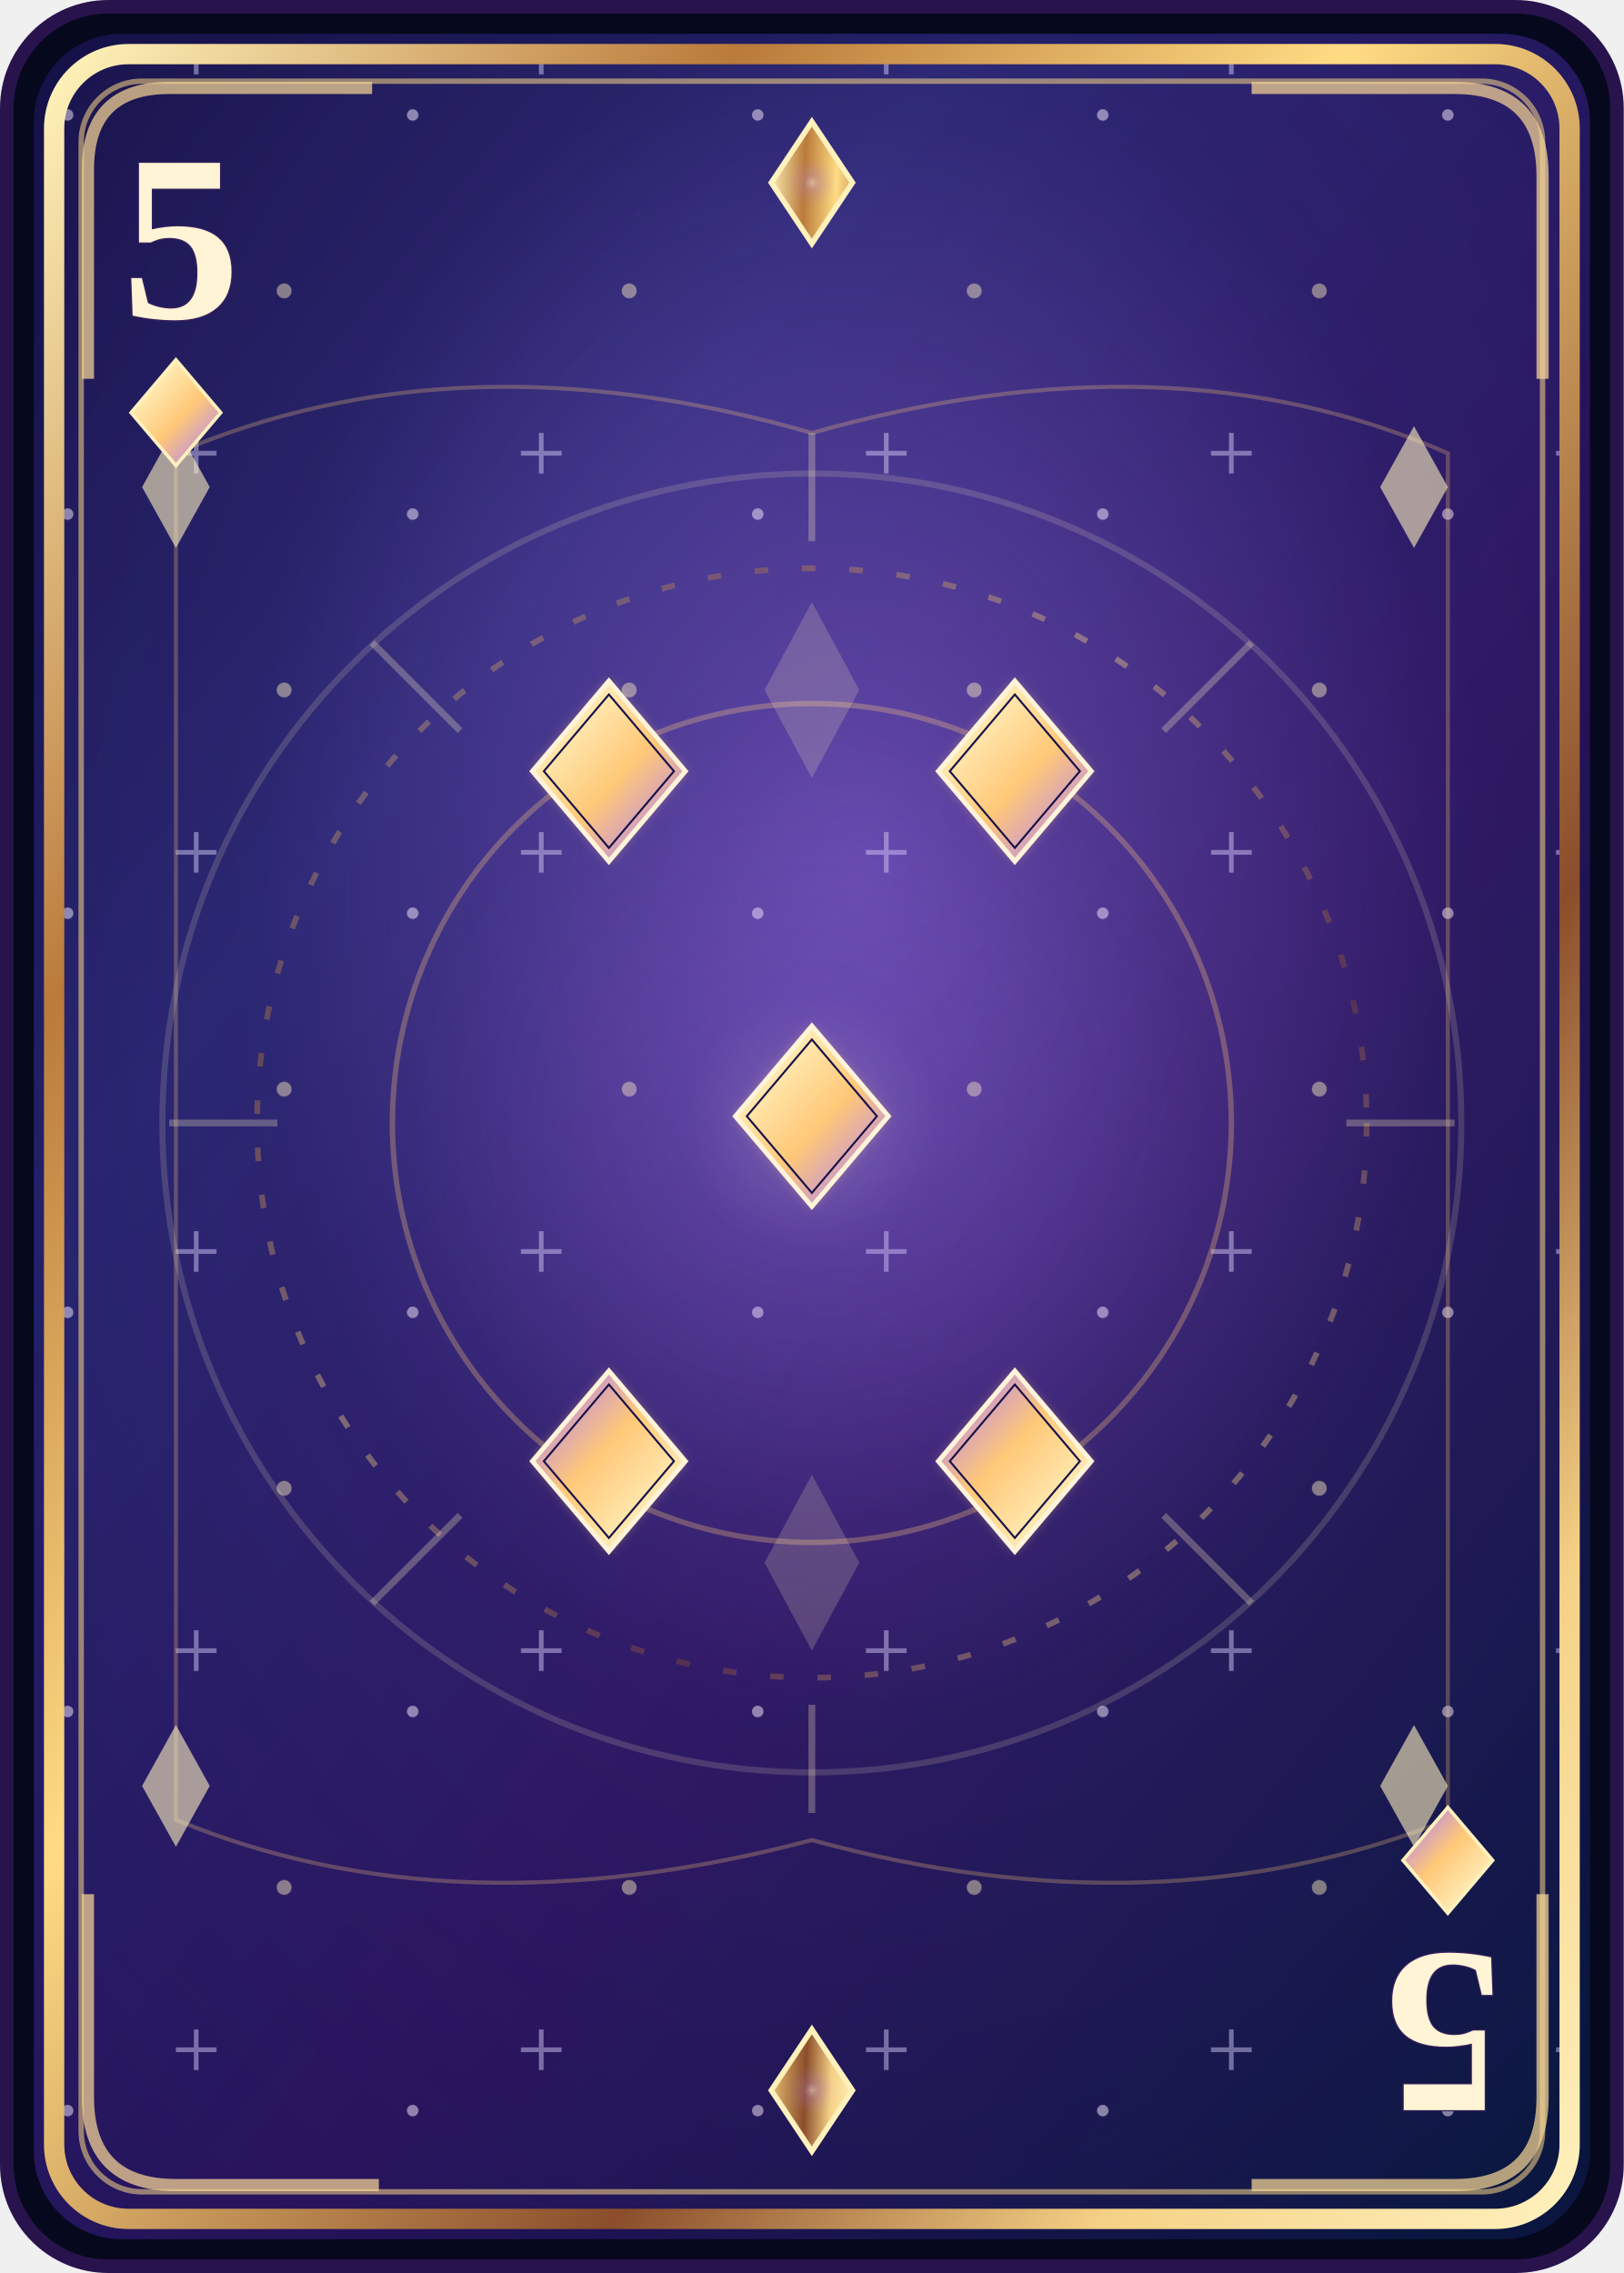
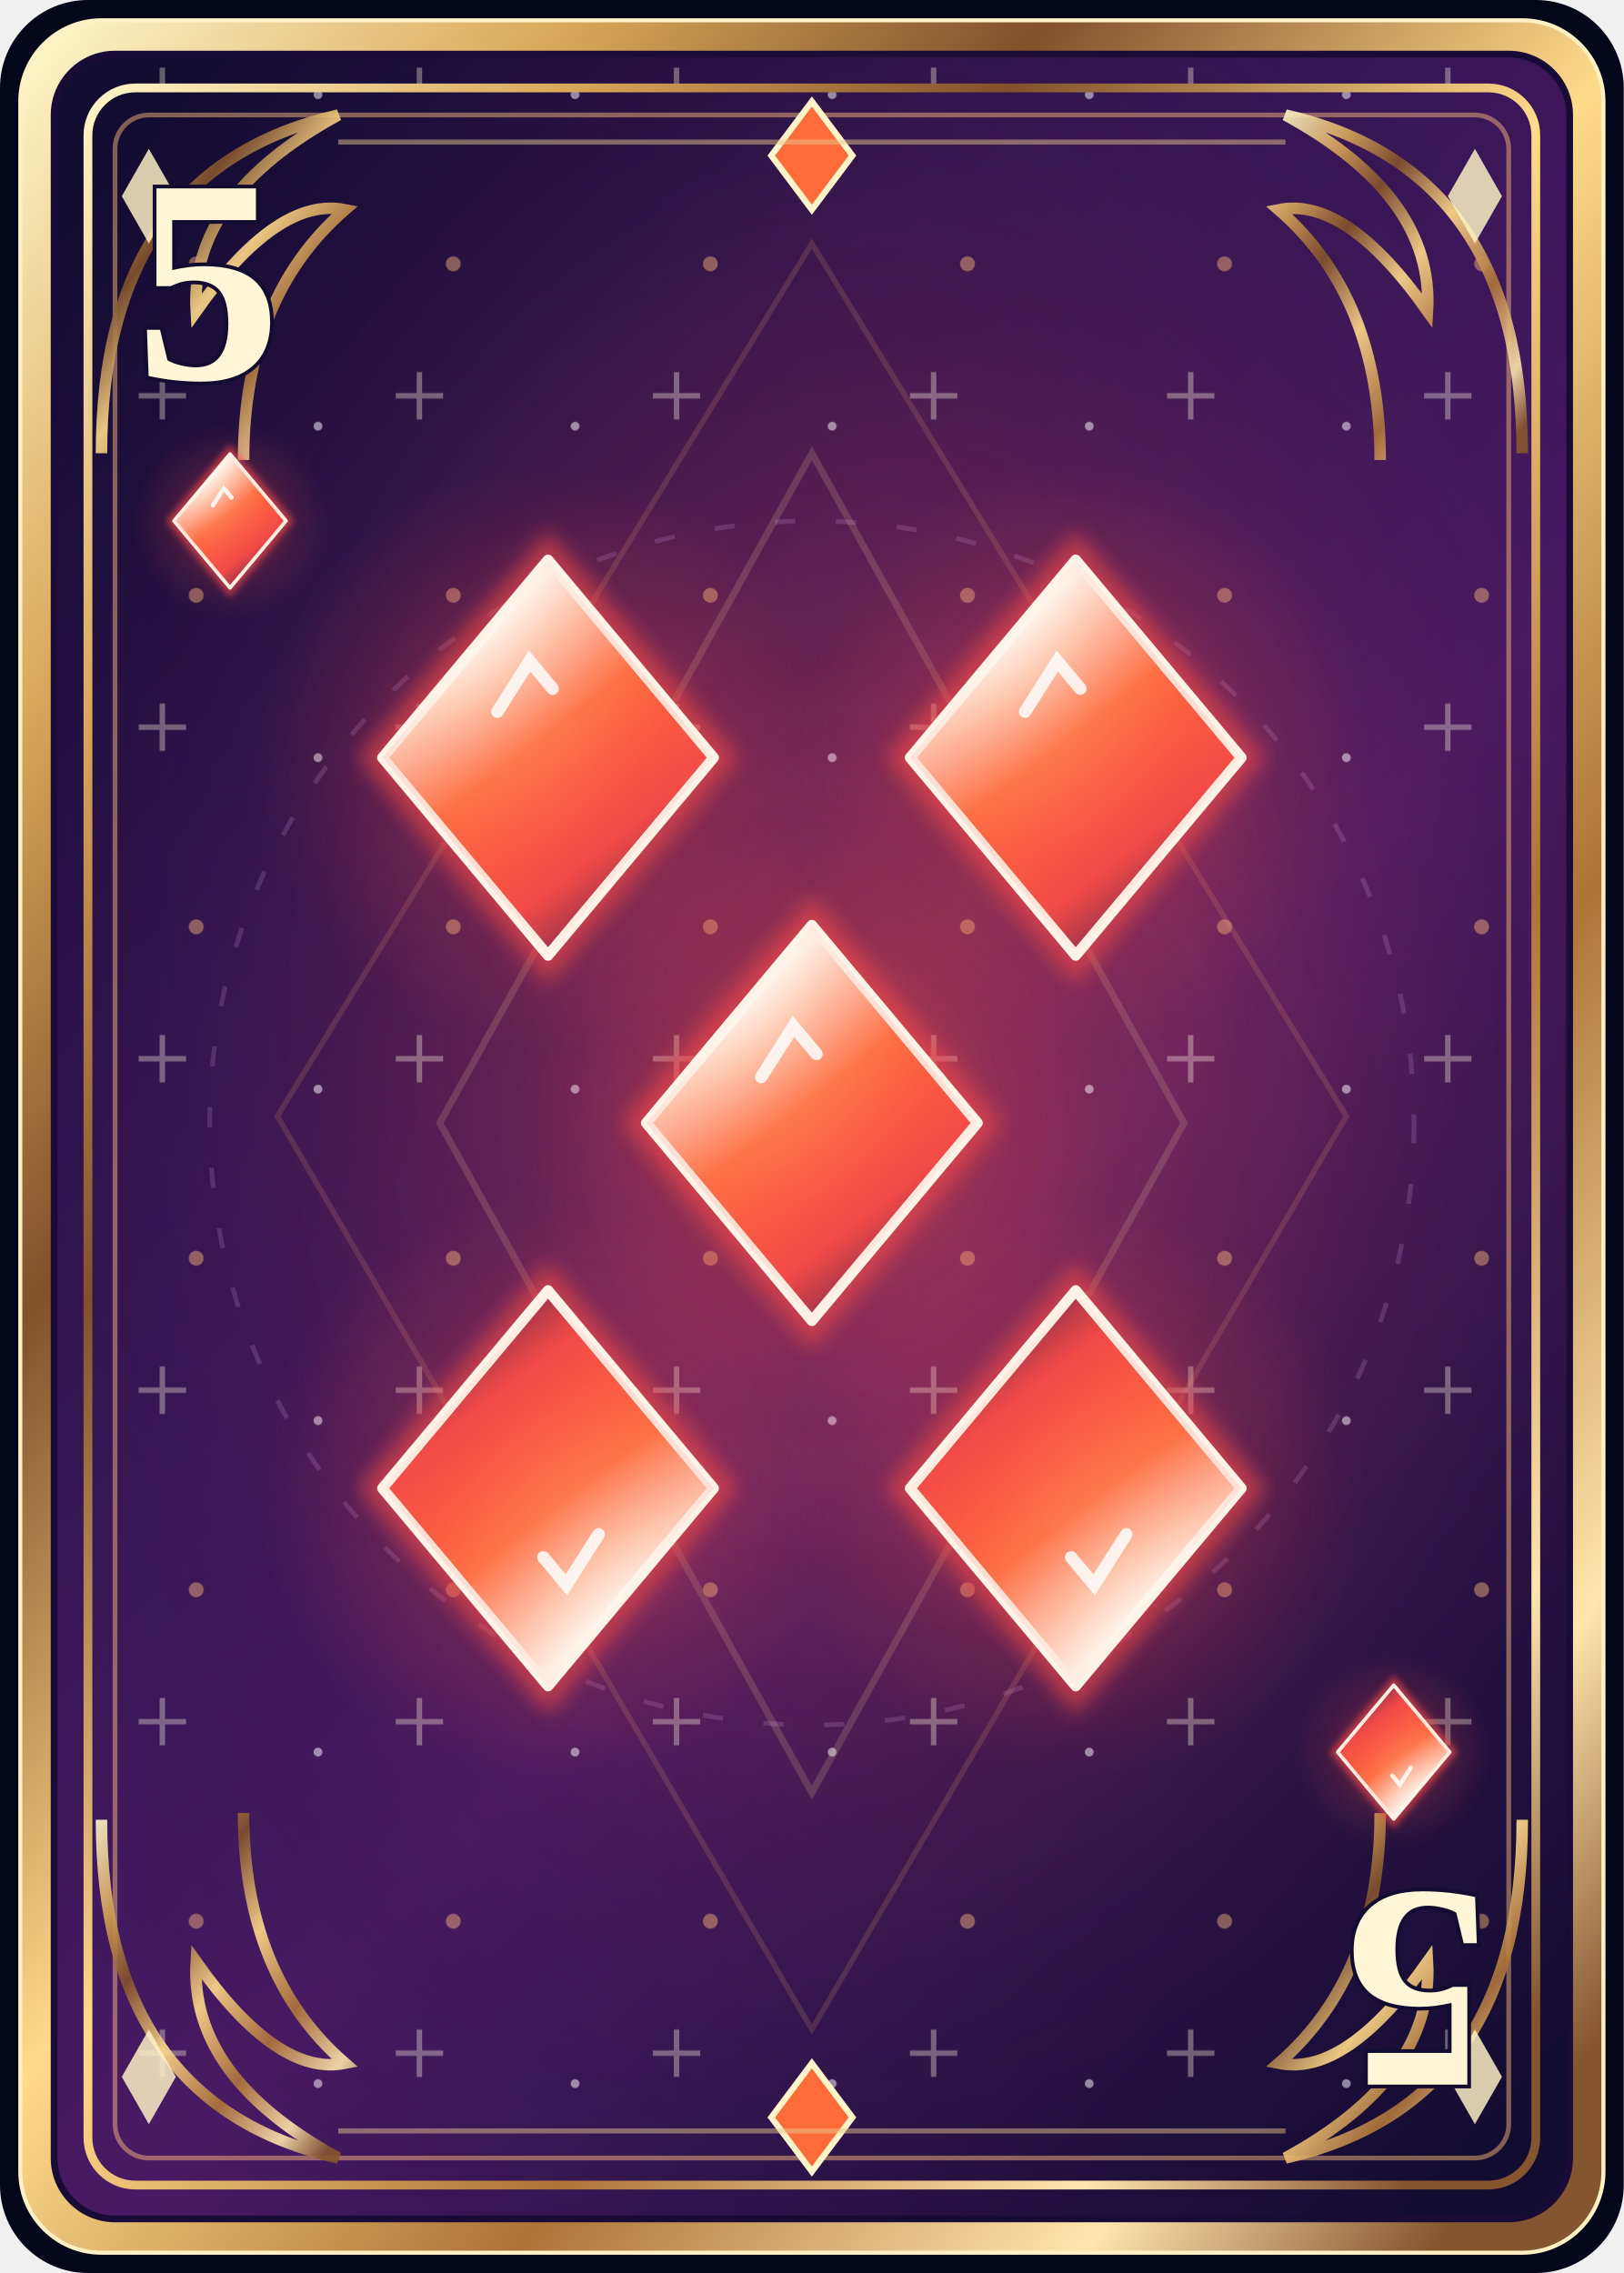
- <svg xmlns="http://www.w3.org/2000/svg" viewBox="0 0 240 336" width="240" height="336" role="img" aria-label="5 of Diamonds — Mystic Royale" data-card="D-5" data-rank="5" data-suit="D" data-theme="mystic-royale">
+ <svg xmlns="http://www.w3.org/2000/svg" viewBox="0 0 240 336" width="240" height="336" role="img" aria-label="5 of Diamonds — Mystic Royale Cinematic" data-theme="mystic-royale-cinematic" data-rank="5" data-suit="D" data-card="D-5">
  <defs>
-     <linearGradient id="paper" x1="0" y1="0" x2=".9" y2="1">
-       <stop stop-color="#151046" />
-       <stop offset=".30" stop-color="#222169" />
-       <stop offset=".63" stop-color="#26125a" />
-       <stop offset="1" stop-color="#0a1640" />
+     <linearGradient id="velvet" x1=".1" y1="0" x2=".9" y2="1">
+       <stop stop-color="#130c31" />
+       <stop offset=".25" stop-color="#30134f" />
+       <stop offset=".59" stop-color="#491a63" />
+       <stop offset="1" stop-color="#130c31" />
    </linearGradient>
-     <radialGradient id="nebula" cx=".53" cy=".38" r=".8">
-       <stop stop-color="#ac7cfc" stop-opacity=".48" />
-       <stop offset=".5" stop-color="#ac7cfc" stop-opacity=".07" />
-       <stop offset="1" stop-color="#ac7cfc" stop-opacity="0" />
+     <radialGradient id="aura" cx=".54" cy=".45" r=".68">
+       <stop stop-color="#f34b47" stop-opacity=".37" />
+       <stop offset=".33" stop-color="#f34b47" stop-opacity=".19" />
+       <stop offset=".8" stop-color="#130c31" stop-opacity=".06" />
+       <stop offset="1" stop-color="#130c31" stop-opacity="0" />
    </radialGradient>
-     <linearGradient id="gilt" x1="0" y1="0" x2="1" y2="1">
-       <stop stop-color="#fff3bb" />
-       <stop offset=".22" stop-color="#ba7a3a" />
-       <stop offset=".42" stop-color="#ffdc84" />
-       <stop offset=".69" stop-color="#8b4d2b" />
-       <stop offset=".85" stop-color="#f5d185" />
-       <stop offset="1" stop-color="#fff0bc" />
+     <linearGradient id="gold" x1="0" y1="0" x2=".9" y2="1">
+       <stop stop-color="#fff8cb" />
+       <stop offset=".17" stop-color="#d9a75a" />
+       <stop offset=".32" stop-color="#80512b" />
+       <stop offset=".51" stop-color="#ffdb8b" />
+       <stop offset=".71" stop-color="#ad7339" />
+       <stop offset=".89" stop-color="#ffe6ae" />
+       <stop offset="1" stop-color="#85552f" />
    </linearGradient>
-     <linearGradient id="pipFill" x1="0" y1="0" x2=".9" y2="1">
-       <stop stop-color="#fef8ff" />
-       <stop offset=".19" stop-color="#fff1be" />
-       <stop offset=".58" stop-color="#ffc878" />
-       <stop offset="1" stop-color="#ac7cfc" />
+     <linearGradient id="gem" x1=".21" y1="0" x2=".86" y2="1">
+       <stop stop-color="#fff" stop-opacity=".99" />
+       <stop offset=".16" stop-color="#fff3e7" />
+       <stop offset=".44" stop-color="#ff6c3a" />
+       <stop offset=".72" stop-color="#f34b47" />
+       <stop offset="1" stop-color="#30134f" />
    </linearGradient>
-     <radialGradient id="orb">
-       <stop stop-color="#f9ebff" stop-opacity=".7" />
-       <stop offset=".33" stop-color="#ac7cfc" stop-opacity=".33" />
-       <stop offset="1" stop-color="#ac7cfc" stop-opacity="0" />
+     <radialGradient id="gemshine" cx=".25" cy=".14" r=".92">
+       <stop stop-color="#ffffff" stop-opacity=".91" />
+       <stop offset=".21" stop-color="#fff3e7" stop-opacity=".46" />
+       <stop offset=".72" stop-color="#f34b47" stop-opacity=".23" />
+       <stop offset="1" stop-color="#f34b47" stop-opacity="0" />
    </radialGradient>
-     <linearGradient id="silk" x1="0" y1="0" x2="1" y2="1">
-       <stop stop-color="#fff1be" />
-       <stop offset=".25" stop-color="#222169" />
-       <stop offset=".6" stop-color="#0a1640" />
-       <stop offset="1" stop-color="#ac7cfc" />
-     </linearGradient>
-     <linearGradient id="face" x1=".27" y1="0" x2=".8" y2="1">
-       <stop stop-color="#ffe8bf" />
-       <stop offset=".37" stop-color="#d49c87" />
-       <stop offset="1" stop-color="#795069" />
-     </linearGradient>
-     <filter id="halo" x="-80%" y="-80%" width="260%" height="260%">
-       <feGaussianBlur stdDeviation="2.6" />
+     <radialGradient id="halo" cx=".5" cy=".5" r=".5">
+       <stop stop-color="#f34b47" stop-opacity=".75" />
+       <stop offset=".65" stop-color="#f34b47" stop-opacity=".21" />
+       <stop offset="1" stop-color="#f34b47" stop-opacity="0" />
+     </radialGradient>
+     <filter id="blur">
+       <feGaussianBlur stdDeviation="5" />
    </filter>
-     <pattern id="stars" width="51" height="59" patternUnits="userSpaceOnUse">
-       <circle cx="10" cy="17" r=".85" fill="#f9edff" opacity=".5" />
-       <circle cx="42" cy="43" r="1.1" fill="#fff1be" opacity=".45" />
-       <path d="M29 5v6m-3-3h6" stroke="#ddd6ff" stroke-width=".7" opacity=".45" />
+     <filter id="soft">
+       <feGaussianBlur stdDeviation="2.2" />
+     </filter>
+     <pattern id="stars" width="38" height="49" patternUnits="userSpaceOnUse">
+       <circle cx="9" cy="14" r=".65" fill="#faf8ff" opacity=".52" />
+       <circle cx="29" cy="39" r="1.1" fill="#ffbf7d" opacity=".44" />
+       <path d="M24 6v7m-3.5-3.5h7" stroke="#fff7e4" stroke-width=".8" opacity=".35" />
    </pattern>
-     <path id="glyph" d="M0 -46 L39 0 L0 46 L-39 0Z" />
+     <path id="suit" d="M0 -43 L36 0 L0 43 L-36 0Z" />
+     <clipPath id="portraitClip">
+       <path d="M53 107Q120 60 187 107V226Q120 267 53 226Z" />
+     </clipPath>
  </defs>
-   <rect x="1" y="1" width="238" height="334" rx="15" fill="#06091d" stroke="#29134d" stroke-width="2" />
-   <rect x="5" y="5" width="230" height="326" rx="13" fill="url(#paper)" />
-   <rect x="8" y="8" width="224" height="320" rx="11" fill="url(#nebula)" />
-   <rect x="8" y="8" width="224" height="320" rx="11" fill="url(#stars)" />
-   <path d="M26 67Q68 49 120 64Q173 49 214 67V269Q171 286 120 272Q67 286 26 269Z" fill="none" stroke="#ffc878" stroke-width=".6" opacity=".27" />
-   <circle cx="120" cy="166" r="96" fill="none" stroke="#fff1be" stroke-width=".9" opacity=".16" />
-   <circle cx="120" cy="166" r="82" fill="none" stroke="url(#gilt)" stroke-width=".85" opacity=".39" stroke-dasharray="2 5" />
-   <path d="M120 64v16m0 172v16m-95-102h16m158 0h16M55 95l13 13m104 116 13 13M185 95l-13 13M68 224l-13 13" stroke="#fff1be" opacity=".28" stroke-width="1" />
-   <rect x="8" y="8" width="224" height="320" rx="11" fill="none" stroke="url(#gilt)" stroke-width="3" />
-   <rect x="12" y="12" width="216" height="312" rx="9" fill="none" stroke="#e8c882" stroke-opacity=".6" stroke-width=".8" />
-   <path d="M13 56V25Q13 13 25 13H55M185 13h30q13 0 13 13v30M13 280v30q0 13 13 13h30M185 323h30q13 0 13-13v-30" stroke="#f7d596" stroke-width="1.8" fill="none" opacity=".72" />
-   <path d="M21 72l5-9 5 9-5 9Z M214 72l-5-9-5 9 5 9Z M21 264l5-9 5 9-5 9Z M214 264l-5-9-5 9 5 9Z" fill="#fff1be" opacity=".6" />
-   <path d="M120 18l6 9-6 9-6-9Z M120 300l6 9-6 9-6-9Z" fill="url(#gilt)" stroke="#fff1bc" stroke-width=".8" />
-   <g opacity=".6">
-     <circle cx="120" cy="27" r="3.5" fill="url(#orb)" />
-     <circle cx="120" cy="309" r="3.5" fill="url(#orb)" />
+   <rect width="240" height="336" rx="13" fill="#04071a" />
+   <rect x="3" y="3" width="234" height="330" rx="12" fill="url(#gold)" stroke="#fff1c4" stroke-width=".6" />
+   <rect x="8" y="8" width="224" height="320" rx="9" fill="url(#velvet)" stroke="#180b36" stroke-width="1" />
+   <rect x="8" y="8" width="224" height="320" rx="9" fill="url(#aura)" />
+   <rect x="10" y="10" width="220" height="316" rx="7" fill="url(#stars)" />
+   <rect x="13" y="13" width="214" height="310" rx="7" fill="none" stroke="url(#gold)" stroke-width="1.3" />
+   <rect x="17" y="17" width="206" height="302" rx="5" fill="none" stroke="#ffbf7d" stroke-opacity=".47" stroke-width=".7" />
+   <path d="M120 36L199 165L120 300L41 165Z" fill="none" stroke="#ffbf7d" stroke-opacity=".15" stroke-width=".8" />
+   <path d="M120 67L175 166L120 265L65 166Z" fill="none" stroke="#f4d99e" stroke-opacity=".17" stroke-width="1" />
+   <g stroke="url(#gold)" stroke-width="1.7" fill="none" opacity=".9">
+     <path d="M15 67Q15 25 50 17Q28 29 29 46Q41 29 51 31Q36 44 36 68" />
+     <path d="M225 67Q225 25 190 17Q212 29 211 46Q199 29 189 31Q204 44 204 68" />
+     <path d="M15 269Q15 311 50 319Q28 307 29 290Q41 307 51 305Q36 292 36 268" />
+     <path d="M225 269Q225 311 190 319Q212 307 211 290Q199 307 189 305Q204 292 204 268" />
  </g>
-   <circle cx="120" cy="166" r="59" fill="url(#orb)" opacity=".38" />
-   <circle cx="120" cy="166" r="62" fill="none" stroke="#ffc878" stroke-width=".8" opacity=".3" />
-   <path d="M120 89l7 13-7 13-7-13Z M120 218l7 13-7 13-7-13Z" fill="#fff1be" opacity=".19" />
-   <g transform="translate(90 114) rotate(0) scale(0.29)">
-     <use href="#glyph" fill="#ffc878" opacity=".42" filter="url(#halo)" />
-     <use href="#glyph" fill="url(#pipFill)" stroke="#fff4da" stroke-width="2.4" />
-     <use href="#glyph" fill="none" stroke="#191149" stroke-width="1.2" transform="scale(.85)" />
+   <g fill="#fff4c7" opacity=".83">
+     <path d="M22 22l4 7-4 7-4-7Z M218 22l4 7-4 7-4-7Z M22 314l4-7-4-7-4 7Z M218 314l4-7-4-7-4 7Z" />
  </g>
-   <g transform="translate(150 114) rotate(0) scale(0.29)">
-     <use href="#glyph" fill="#ffc878" opacity=".42" filter="url(#halo)" />
-     <use href="#glyph" fill="url(#pipFill)" stroke="#fff4da" stroke-width="2.4" />
-     <use href="#glyph" fill="none" stroke="#191149" stroke-width="1.2" transform="scale(.85)" />
+   <path d="M120 15l6 8-6 8-6-8Z M120 321l6-8-6-8-6 8Z" fill="#ff6c3a" stroke="#fff4c9" stroke-width=".9" />
+   <path d="M50 21h140M50 315h140" stroke="#e9c88b" stroke-width=".75" opacity=".48" />
+   <circle cx="120" cy="166" r="83" fill="url(#halo)" opacity=".15" />
+   <circle cx="120" cy="166" r="89" fill="none" stroke="#e9b5fd" stroke-width=".7" opacity=".17" stroke-dasharray="3 6" />
+   <g transform="translate(81 112) rotate(0) scale(0.68)" class="royal-pip">
+     <circle r="63" fill="url(#halo)" opacity=".6" />
+     <use href="#suit" fill="#f34b47" opacity=".62" filter="url(#soft)" stroke="#f34b47" stroke-width="8" />
+     <use href="#suit" fill="url(#gem)" stroke="#fff3e7" stroke-width="2.3" stroke-linejoin="round" />
+     <use href="#suit" fill="url(#gemshine)" opacity=".56" />
+     <path d="M-11 -10L-4 -21 L1 -15" fill="none" stroke="#fff" stroke-width="2.7" opacity=".83" stroke-linecap="round" />
  </g>
-   <g transform="translate(120 165) rotate(0) scale(0.29)">
-     <use href="#glyph" fill="#ffc878" opacity=".42" filter="url(#halo)" />
-     <use href="#glyph" fill="url(#pipFill)" stroke="#fff4da" stroke-width="2.4" />
-     <use href="#glyph" fill="none" stroke="#191149" stroke-width="1.2" transform="scale(.85)" />
+   <g transform="translate(159 112) rotate(0) scale(0.68)" class="royal-pip">
+     <circle r="63" fill="url(#halo)" opacity=".6" />
+     <use href="#suit" fill="#f34b47" opacity=".62" filter="url(#soft)" stroke="#f34b47" stroke-width="8" />
+     <use href="#suit" fill="url(#gem)" stroke="#fff3e7" stroke-width="2.3" stroke-linejoin="round" />
+     <use href="#suit" fill="url(#gemshine)" opacity=".56" />
+     <path d="M-11 -10L-4 -21 L1 -15" fill="none" stroke="#fff" stroke-width="2.7" opacity=".83" stroke-linecap="round" />
  </g>
-   <g transform="translate(90 216) rotate(180) scale(0.29)">
-     <use href="#glyph" fill="#ffc878" opacity=".42" filter="url(#halo)" />
-     <use href="#glyph" fill="url(#pipFill)" stroke="#fff4da" stroke-width="2.4" />
-     <use href="#glyph" fill="none" stroke="#191149" stroke-width="1.2" transform="scale(.85)" />
+   <g transform="translate(120 166) rotate(0) scale(0.68)" class="royal-pip">
+     <circle r="63" fill="url(#halo)" opacity=".6" />
+     <use href="#suit" fill="#f34b47" opacity=".62" filter="url(#soft)" stroke="#f34b47" stroke-width="8" />
+     <use href="#suit" fill="url(#gem)" stroke="#fff3e7" stroke-width="2.3" stroke-linejoin="round" />
+     <use href="#suit" fill="url(#gemshine)" opacity=".56" />
+     <path d="M-11 -10L-4 -21 L1 -15" fill="none" stroke="#fff" stroke-width="2.7" opacity=".83" stroke-linecap="round" />
  </g>
-   <g transform="translate(150 216) rotate(180) scale(0.29)">
-     <use href="#glyph" fill="#ffc878" opacity=".42" filter="url(#halo)" />
-     <use href="#glyph" fill="url(#pipFill)" stroke="#fff4da" stroke-width="2.4" />
-     <use href="#glyph" fill="none" stroke="#191149" stroke-width="1.2" transform="scale(.85)" />
+   <g transform="translate(81 220) rotate(180) scale(0.68)" class="royal-pip">
+     <circle r="63" fill="url(#halo)" opacity=".6" />
+     <use href="#suit" fill="#f34b47" opacity=".62" filter="url(#soft)" stroke="#f34b47" stroke-width="8" />
+     <use href="#suit" fill="url(#gem)" stroke="#fff3e7" stroke-width="2.3" stroke-linejoin="round" />
+     <use href="#suit" fill="url(#gemshine)" opacity=".56" />
+     <path d="M-11 -10L-4 -21 L1 -15" fill="none" stroke="#fff" stroke-width="2.7" opacity=".83" stroke-linecap="round" />
+   </g>
+   <g transform="translate(159 220) rotate(180) scale(0.68)" class="royal-pip">
+     <circle r="63" fill="url(#halo)" opacity=".6" />
+     <use href="#suit" fill="#f34b47" opacity=".62" filter="url(#soft)" stroke="#f34b47" stroke-width="8" />
+     <use href="#suit" fill="url(#gem)" stroke="#fff3e7" stroke-width="2.3" stroke-linejoin="round" />
+     <use href="#suit" fill="url(#gemshine)" opacity=".56" />
+     <path d="M-11 -10L-4 -21 L1 -15" fill="none" stroke="#fff" stroke-width="2.7" opacity=".83" stroke-linecap="round" />
  </g>
  <g>
-     <text x="18" y="47" font-family="Georgia,Times New Roman,serif" font-size="35" font-weight="700" fill="#fff4d5" stroke="#36205d" stroke-width=".35" paint-order="stroke" letter-spacing="-1.5">5</text>
-     <use href="#glyph" transform="translate(26 61) scale(.17)" fill="url(#pipFill)" stroke="#fff1be" stroke-width="3" />
+     <text x="20" y="56" font-family="Georgia,Times New Roman,serif" font-size="43" font-weight="bold" fill="#fff6d8" stroke="#130c31" stroke-width="1.1" paint-order="stroke">5</text>
+     <g transform="translate(34 77) rotate(0) scale(0.23)" class="royal-pip">
+       <circle r="63" fill="url(#halo)" opacity=".6" />
+       <use href="#suit" fill="#f34b47" opacity=".62" filter="url(#soft)" stroke="#f34b47" stroke-width="8" />
+       <use href="#suit" fill="url(#gem)" stroke="#fff3e7" stroke-width="2.3" stroke-linejoin="round" />
+       <use href="#suit" fill="url(#gemshine)" opacity=".56" />
+       <path d="M-11 -10L-4 -21 L1 -15" fill="none" stroke="#fff" stroke-width="2.7" opacity=".83" stroke-linecap="round" />
+     </g>
  </g>
  <g transform="translate(240 336) rotate(180)">
-     <g>
-       <text x="18" y="47" font-family="Georgia,Times New Roman,serif" font-size="35" font-weight="700" fill="#fff4d5" stroke="#36205d" stroke-width=".35" paint-order="stroke" letter-spacing="-1.5">5</text>
-       <use href="#glyph" transform="translate(26 61) scale(.17)" fill="url(#pipFill)" stroke="#fff1be" stroke-width="3" />
+     <text x="20" y="56" font-family="Georgia,Times New Roman,serif" font-size="43" font-weight="bold" fill="#fff6d8" stroke="#130c31" stroke-width="1.1" paint-order="stroke">5</text>
+     <g transform="translate(34 77) rotate(0) scale(0.23)" class="royal-pip">
+       <circle r="63" fill="url(#halo)" opacity=".6" />
+       <use href="#suit" fill="#f34b47" opacity=".62" filter="url(#soft)" stroke="#f34b47" stroke-width="8" />
+       <use href="#suit" fill="url(#gem)" stroke="#fff3e7" stroke-width="2.3" stroke-linejoin="round" />
+       <use href="#suit" fill="url(#gemshine)" opacity=".56" />
+       <path d="M-11 -10L-4 -21 L1 -15" fill="none" stroke="#fff" stroke-width="2.7" opacity=".83" stroke-linecap="round" />
    </g>
  </g>
</svg>
